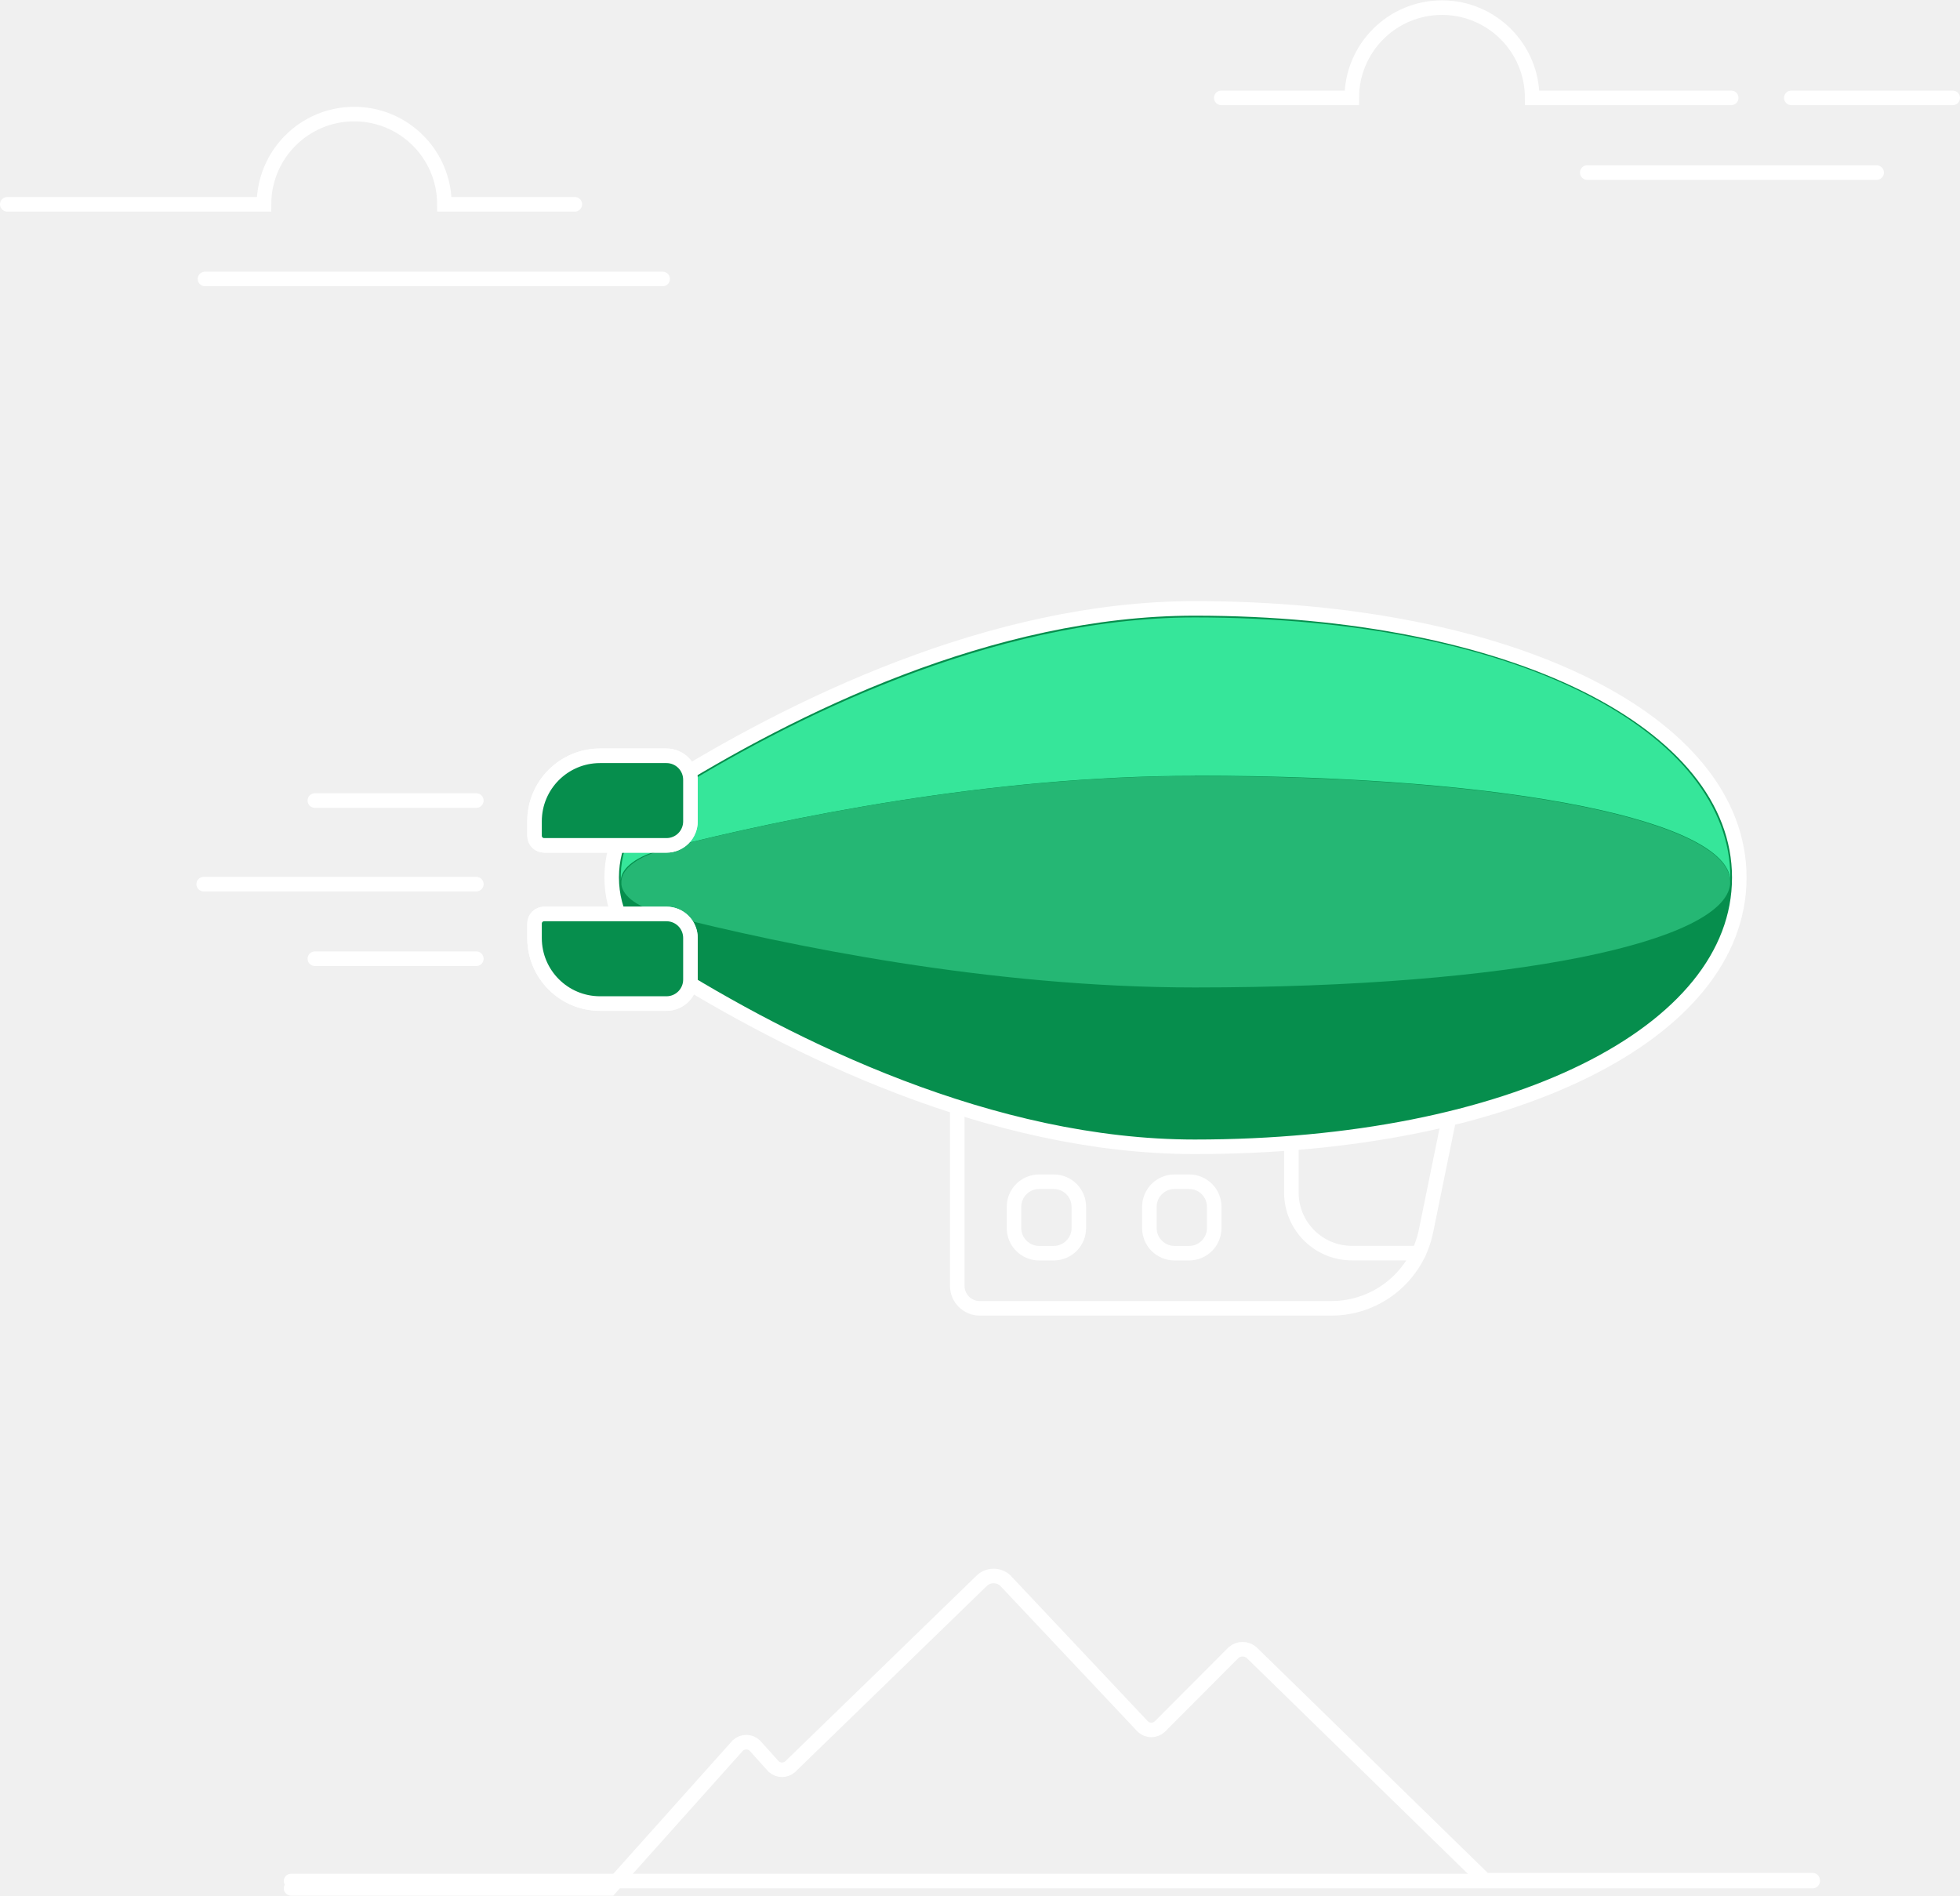
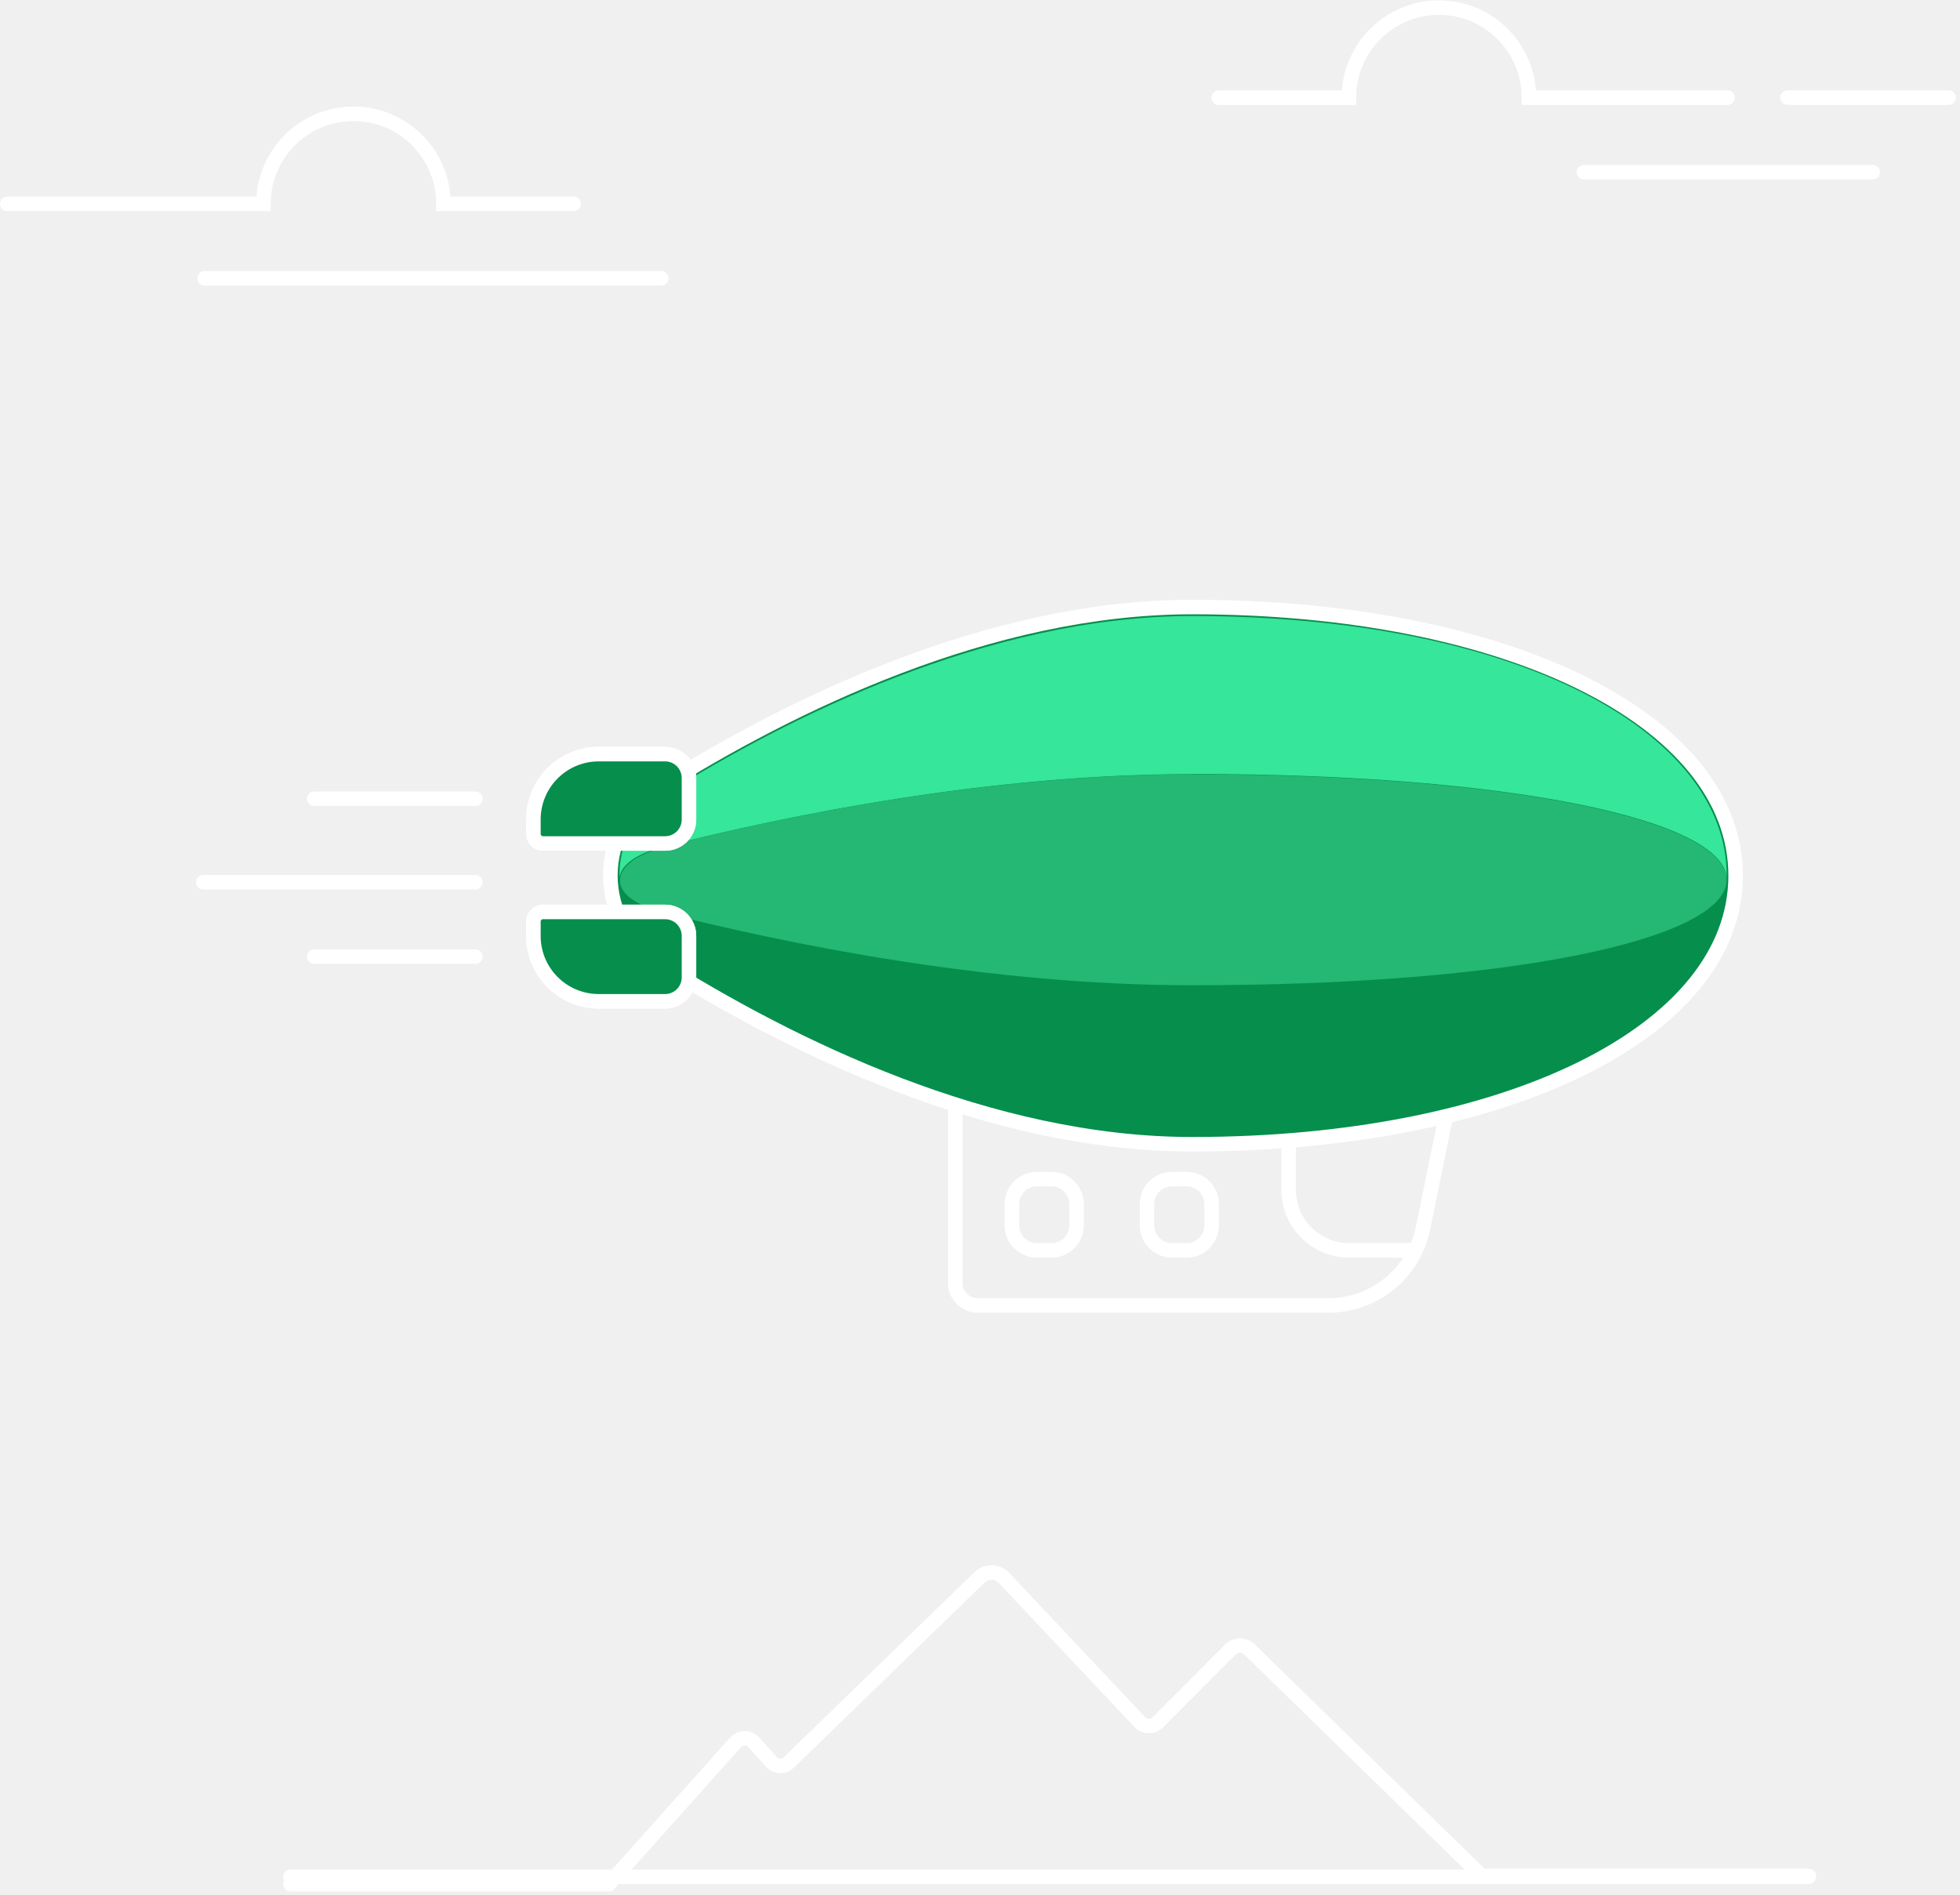
- <svg xmlns="http://www.w3.org/2000/svg" viewBox="0 0 269.43 260.54">
-   <path d="M175.44,249.28h48.36a13.27,13.27,0,0,0,13-10.65l3.74-18.32H172.36v25.89A3.09,3.09,0,0,0,175.44,249.28Z" transform="translate(-40.77 -69.46)" fill="none" stroke="#fff" stroke-linecap="round" stroke-linejoin="round" stroke-width="2" />
-   <path d="M235.79,241.69h-9.22a8.31,8.31,0,0,1-8.28-8.31V220.31" transform="translate(-40.77 -69.46)" fill="none" stroke="#fff" stroke-linecap="round" stroke-miterlimit="10" stroke-width="2" />
-   <path d="M204.25,231.88h-2.05a3.45,3.45,0,0,0-3.43,3.45v2.92a3.45,3.45,0,0,0,3.43,3.45h2.05a3.45,3.45,0,0,0,3.43-3.45v-2.92A3.44,3.44,0,0,0,204.25,231.88Z" transform="translate(-40.77 -69.46)" fill="none" stroke="#fff" stroke-linecap="round" stroke-linejoin="round" stroke-width="2" />
-   <path d="M185.64,231.88h-2.05a3.45,3.45,0,0,0-3.43,3.45v2.92a3.45,3.45,0,0,0,3.43,3.45h2.05a3.45,3.45,0,0,0,3.43-3.45v-2.92A3.45,3.45,0,0,0,185.64,231.88Z" transform="translate(-40.77 -69.46)" fill="none" stroke="#fff" stroke-linecap="round" stroke-linejoin="round" stroke-width="2" />
-   <path d="M205,227.08c43.38,0,74.86-15.55,74.86-37s-31.48-37-74.86-37c-27.94,0-55.36,13.53-73.46,24.87a14.3,14.3,0,0,0,0,24.21c18.09,11.33,45.52,24.87,73.46,24.87" transform="translate(-40.77 -69.46)" fill="#068e4d" />
-   <path d="M205,227.08c43.38,0,74.86-15.55,74.86-37s-31.48-37-74.86-37c-27.94,0-55.36,13.53-73.46,24.87a14.3,14.3,0,0,0,0,24.21C149.63,213.54,177.06,227.08,205,227.08Z" transform="translate(-40.77 -69.46)" fill="none" stroke="#fff" stroke-width="2" />
-   <path d="M205,176.09c-28.23,0-56.07,5.76-72.81,10-3.95,1-6,2.66-6.08,4.34A12.93,12.93,0,0,1,132.18,179c16.74-10.5,44.58-24.68,72.81-24.68,44.81,0,73.64,16,73.64,35.75,0,0.12,0,.24,0,0.37-0.37-7.95-29.1-14.37-73.63-14.37" transform="translate(-40.77 -69.46)" fill="#36e69a" />
-   <path d="M132.18,195.12c16.74,4.27,44.58,10,72.81,10,44.14,0,72.75-6.32,73.6-14.18-0.86,19.34-29.45,34.86-73.6,34.86-28.23,0-56.07-14.19-72.81-24.68a12.88,12.88,0,0,1-6-10.18c0.26,1.61,2.26,3.18,6,4.14" transform="translate(-40.77 -69.46)" fill="#068e4d" />
-   <path d="M132.18,186.12c16.74-4.27,44.58-10,72.81-10,44.53,0,73.26,6.43,73.61,14.38,0,0.17,0,.34,0,0.51-0.85,7.86-29.45,14.17-73.6,14.17-28.23,0-56.07-5.76-72.81-10-3.79-1-5.79-2.53-6-4.13l0-.51c0.13-1.69,2.15-3.36,6.1-4.37" transform="translate(-40.77 -69.46)" fill="#25b774" />
-   <path d="M123.23,173.34h9.16a3.29,3.29,0,0,1,3.29,3.3v5.71a3.29,3.29,0,0,1-3.29,3.3H115.57a1.32,1.32,0,0,1-1.32-1.32v-2a9,9,0,0,1,9-9" transform="translate(-40.77 -69.46)" fill="#068e4d" />
-   <path d="M123.23,173.34h9.16a3.29,3.29,0,0,1,3.29,3.3v5.71a3.29,3.29,0,0,1-3.29,3.3H115.57a1.32,1.32,0,0,1-1.32-1.32v-2A9,9,0,0,1,123.23,173.34Z" transform="translate(-40.77 -69.46)" fill="none" stroke="#fff" stroke-linecap="round" stroke-linejoin="round" stroke-width="2" />
-   <path d="M123.23,207.39h9.16a3.29,3.29,0,0,0,3.29-3.3v-5.71a3.29,3.29,0,0,0-3.29-3.3H115.57a1.32,1.32,0,0,0-1.32,1.32v2a9,9,0,0,0,9,9" transform="translate(-40.77 -69.46)" fill="#068e4d" />
-   <path d="M123.23,207.39h9.16a3.29,3.29,0,0,0,3.29-3.3v-5.71a3.29,3.29,0,0,0-3.29-3.3H115.57a1.32,1.32,0,0,0-1.32,1.32v2A9,9,0,0,0,123.23,207.39Z" transform="translate(-40.77 -69.46)" fill="none" stroke="#fff" stroke-linecap="round" stroke-linejoin="round" stroke-width="2" />
-   <path d="M123.23,173.34h9.16a3.29,3.29,0,0,1,3.29,3.3v5.71a3.29,3.29,0,0,1-3.29,3.3H115.57a1.32,1.32,0,0,1-1.32-1.32v-2a9,9,0,0,1,9-9" transform="translate(-40.77 -69.46)" fill="#068e4d" />
-   <path d="M123.23,173.34h9.16a3.29,3.29,0,0,1,3.29,3.3v5.71a3.29,3.29,0,0,1-3.29,3.3H115.57a1.32,1.32,0,0,1-1.32-1.32v-2A9,9,0,0,1,123.23,173.34Z" transform="translate(-40.77 -69.46)" fill="none" stroke="#fff" stroke-linecap="round" stroke-linejoin="round" stroke-width="2" />
-   <path d="M123.23,207.39h9.16a3.29,3.29,0,0,0,3.29-3.3v-5.71a3.29,3.29,0,0,0-3.29-3.3H115.57a1.32,1.32,0,0,0-1.32,1.32v2a9,9,0,0,0,9,9" transform="translate(-40.77 -69.46)" fill="#068e4d" />
-   <path d="M123.23,207.39h9.16a3.29,3.29,0,0,0,3.29-3.3v-5.71a3.29,3.29,0,0,0-3.29-3.3H115.57a1.32,1.32,0,0,0-1.32,1.32v2A9,9,0,0,0,123.23,207.39Z" transform="translate(-40.77 -69.46)" fill="none" stroke="#fff" stroke-linecap="round" stroke-linejoin="round" stroke-width="2" />
-   <line x1="28.18" y1="38.34" x2="91.09" y2="38.34" fill="none" stroke="#fff" stroke-linecap="round" stroke-miterlimit="10" stroke-width="2" />
-   <path d="M41.77,97.54H77.06a12.4,12.4,0,1,1,24.8,0h17.93" transform="translate(-40.77 -69.46)" fill="none" stroke="#fff" stroke-linecap="round" stroke-miterlimit="10" stroke-width="2" />
-   <line x1="218.19" y1="23.72" x2="257.97" y2="23.72" fill="none" stroke="#fff" stroke-linecap="round" stroke-miterlimit="10" stroke-width="2" />
-   <path d="M278.75,82.91H251.39a12.4,12.4,0,1,0-24.8,0H208.65" transform="translate(-40.77 -69.46)" fill="none" stroke="#fff" stroke-linecap="round" stroke-miterlimit="10" stroke-width="2" />
-   <line x1="246.24" y1="13.45" x2="268.43" y2="13.45" fill="none" stroke="#fff" stroke-linecap="round" stroke-miterlimit="10" stroke-width="2" />
-   <line x1="65.48" y1="110.03" x2="43.28" y2="110.03" fill="none" stroke="#fff" stroke-linecap="round" stroke-miterlimit="10" stroke-width="2" />
-   <line x1="65.48" y1="131.77" x2="43.28" y2="131.77" fill="none" stroke="#fff" stroke-linecap="round" stroke-miterlimit="10" stroke-width="2" />
-   <line x1="65.48" y1="121.52" x2="28" y2="121.52" fill="none" stroke="#fff" stroke-linecap="round" stroke-miterlimit="10" stroke-width="2" />
-   <path d="M289.94,327.88H244.88L212.8,296.58a1.89,1.89,0,0,0-2.44,0l-10.2,10.23a1.72,1.72,0,0,1-2.25,0l-19-20.17a2.4,2.4,0,0,0-3.1,0l-26.42,25.64a1.71,1.71,0,0,1-2.25,0l-2.63-2.92a1.71,1.71,0,0,0-2.31,0L124.63,329H80.78" transform="translate(-40.77 -69.46)" fill="none" stroke="#fff" stroke-linecap="round" stroke-miterlimit="10" stroke-width="2" />
-   <path d="M289.94,328H200.15c-0.86,0-1.56,0-2.25,0h-19c-1.5,0-2.23,0-3.1,0h-32.3c-1.09,0-1.66,0-2.31,0H80.78" transform="translate(-40.77 -69.46)" fill="none" stroke="#fff" stroke-linecap="round" stroke-miterlimit="10" stroke-width="2" />
+ <svg xmlns="http://www.w3.org/2000/svg" width="270" height="261" viewBox="0 0 270 261">
+   <g id="Page-1" stroke="none" stroke-width="1" fill="none" fill-rule="evenodd">
+     <g id="primary-award-from" transform="translate(1 1)">
+       <g id="body-bottom" transform="translate(130.59 149.85)" stroke="#FFF" stroke-linecap="round" stroke-width="2">
+         <path d="M3.08 28.97h48.36a13.27 13.27 0 0013-10.65L68.18 0H0v25.89a3.09 3.09 0 003.08 3.08h0z" id="Path" stroke-linejoin="round" />
+         <path d="M63.43 21.38h-9.22a8.31 8.31 0 01-8.28-8.31V0" id="Path" />
+         <path d="M31.89 11.57h-2.05a3.45 3.45 0 00-3.43 3.45v2.92a3.45 3.45 0 003.43 3.45h2.05a3.45 3.45 0 003.43-3.45v-2.92a3.44 3.44 0 00-3.43-3.45h0z" id="enlarge-window" stroke-linejoin="round" />
+         <path d="M13.28 11.57h-2.05a3.45 3.45 0 00-3.43 3.45v2.92a3.45 3.45 0 003.43 3.45h2.05a3.45 3.45 0 003.43-3.45v-2.92a3.45 3.45 0 00-3.43-3.45h0z" id="Path" stroke-linejoin="round" />
+       </g>
+       <g id="body" transform="translate(82.332 81.86)">
+         <path d="M80.898 74.76c43.38 0 74.86-15.55 74.86-37s-31.48-37-74.86-37c-27.94 0-55.36 13.53-73.46 24.87a14.3 14.3 0 000 24.21c18.09 11.33 45.52 24.87 73.46 24.87" id="Path" fill="#068E4D" fill-rule="nonzero" />
+         <path d="M80.898 74.76c43.38 0 74.86-15.55 74.86-37s-31.48-37-74.86-37c-27.94 0-55.36 13.53-73.46 24.87a14.3 14.3 0 000 24.21c18.09 11.38 45.52 24.92 73.46 24.92z" id="Path" stroke="#FFF" stroke-width="2" />
+         <path d="M80.898 23.77c-28.23 0-56.07 5.76-72.81 10-3.95 1-6 2.66-6.08 4.34a12.93 12.93 0 016.07-11.43C24.818 16.18 52.658 2 80.888 2c44.81 0 73.64 16 73.64 35.75v.37c-.37-7.95-29.1-14.37-73.63-14.37" id="Path" fill="#36E69A" fill-rule="nonzero" />
+         <path d="M8.078 42.8c16.74 4.27 44.58 10 72.81 10 44.14 0 72.75-6.32 73.6-14.18-.86 19.34-29.45 34.86-73.6 34.86-28.23 0-56.07-14.19-72.81-24.68a12.88 12.88 0 01-6-10.18c.26 1.61 2.26 3.18 6 4.14" id="Path" fill="#068E4D" fill-rule="nonzero" />
+         <path d="M8.078 33.8c16.74-4.27 44.58-10 72.81-10 44.53 0 73.26 6.43 73.61 14.38v.51c-.85 7.86-29.45 14.17-73.6 14.17-28.23 0-56.07-5.76-72.81-10-3.79-1-5.79-2.53-6-4.13v-.51c.13-1.69 2.15-3.36 6.1-4.37" id="Path" fill="#25B774" fill-rule="nonzero" />
+       </g>
+       <g id="top-fins" transform="translate(72.48 102.87)">
+         <path d="M8.98.01h9.16a3.29 3.29 0 013.29 3.3v5.71a3.29 3.29 0 01-3.29 3.3H1.32A1.32 1.32 0 010 11V9a9 9 0 019-9" id="Path" fill="#068E4D" fill-rule="nonzero" />
+         <path d="M8.98.01h9.16a3.29 3.29 0 013.29 3.3v5.71a3.29 3.29 0 01-3.29 3.3H1.32A1.32 1.32 0 010 11V9A9 9 0 018.98.01z" id="Path" stroke="#FFF" stroke-width="2" stroke-linecap="round" stroke-linejoin="round" />
+         <path d="M8.98.01h9.16a3.29 3.29 0 013.29 3.3v5.71a3.29 3.29 0 01-3.29 3.3H1.32A1.32 1.32 0 010 11V9a9 9 0 019-9" id="Path" fill="#068E4D" fill-rule="nonzero" />
+         <path d="M8.98.01h9.16a3.29 3.29 0 013.29 3.3v5.71a3.29 3.29 0 01-3.29 3.3H1.32A1.32 1.32 0 010 11V9A9 9 0 018.98.01z" id="Path" stroke="#FFF" stroke-width="2" stroke-linecap="round" stroke-linejoin="round" />
+       </g>
+       <g id="bottom-fins" transform="translate(72.48 124.62)">
+         <path d="M8.98 12.31h9.16a3.29 3.29 0 003.29-3.3V3.3A3.29 3.29 0 0018.14 0H1.32A1.32 1.32 0 000 1.32v2a9 9 0 009 9" id="Path" fill="#068E4D" fill-rule="nonzero" />
+         <path d="M8.98 12.31h9.16a3.29 3.29 0 003.29-3.3V3.3A3.29 3.29 0 0018.14 0H1.32A1.32 1.32 0 000 1.32v2a9 9 0 008.98 8.99h0z" id="Path" stroke="#FFF" stroke-width="2" stroke-linecap="round" stroke-linejoin="round" />
+         <path d="M8.98 12.31h9.16a3.29 3.29 0 003.29-3.3V3.3A3.29 3.29 0 0018.14 0H1.32A1.32 1.32 0 000 1.32v2a9 9 0 009 9" id="Path" fill="#068E4D" fill-rule="nonzero" />
+         <path d="M8.98 12.31h9.16a3.29 3.29 0 003.29-3.3V3.3A3.29 3.29 0 0018.14 0H1.32A1.32 1.32 0 000 1.32v2a9 9 0 008.98 8.99h0z" id="Path" stroke="#FFF" stroke-width="2" stroke-linecap="round" stroke-linejoin="round" />
+       </g>
+       <g id="clouds" transform="translate(0 .05)" stroke="#FFF" stroke-linecap="round" stroke-width="2">
+         <g id="cloud-2" transform="translate(0 14.63)">
+           <path id="Path" d="M27.18 22.66h62.91M0 12.4h35.29c0-6.848 5.552-12.4 12.4-12.4 6.848 0 12.4 5.552 12.4 12.4h17.93" />
+         </g>
+         <g id="cloud-1" transform="translate(166.88)">
+           <path id="Path" d="M50.31 22.67h39.78M70.1 12.4H42.74c0-6.848-5.552-12.4-12.4-12.4-6.848 0-12.4 5.552-12.4 12.4H0M78.36 12.4h22.19" />
+         </g>
+       </g>
+       <g id="tail" transform="translate(27 108.53)" stroke="#FFF" stroke-linecap="round" stroke-width="2">
+         <path id="top-tail" d="M37.48.5h-22.2" />
+         <path id="bottom-tail" d="M37.48 22.24h-22.2" />
+         <path id="long-tail" d="M37.48 11.99H0" />
+       </g>
+       <g id="mountain" transform="translate(39.01 215.612)" stroke="#FFF" stroke-linecap="round" stroke-width="2">
+         <path d="M209.16 41.808H164.1l-32.08-31.3a1.89 1.89 0 00-2.44 0l-10.2 10.23a1.72 1.72 0 01-2.25 0l-19-20.17a2.4 2.4 0 00-3.1 0l-26.42 25.64a1.71 1.71 0 01-2.25 0l-2.63-2.92a1.71 1.71 0 00-2.31 0l-17.57 19.64H0" id="peak" />
+         <path d="M209.16 41.928H0" id="ground" />
+       </g>
+     </g>
+   </g>
</svg>
